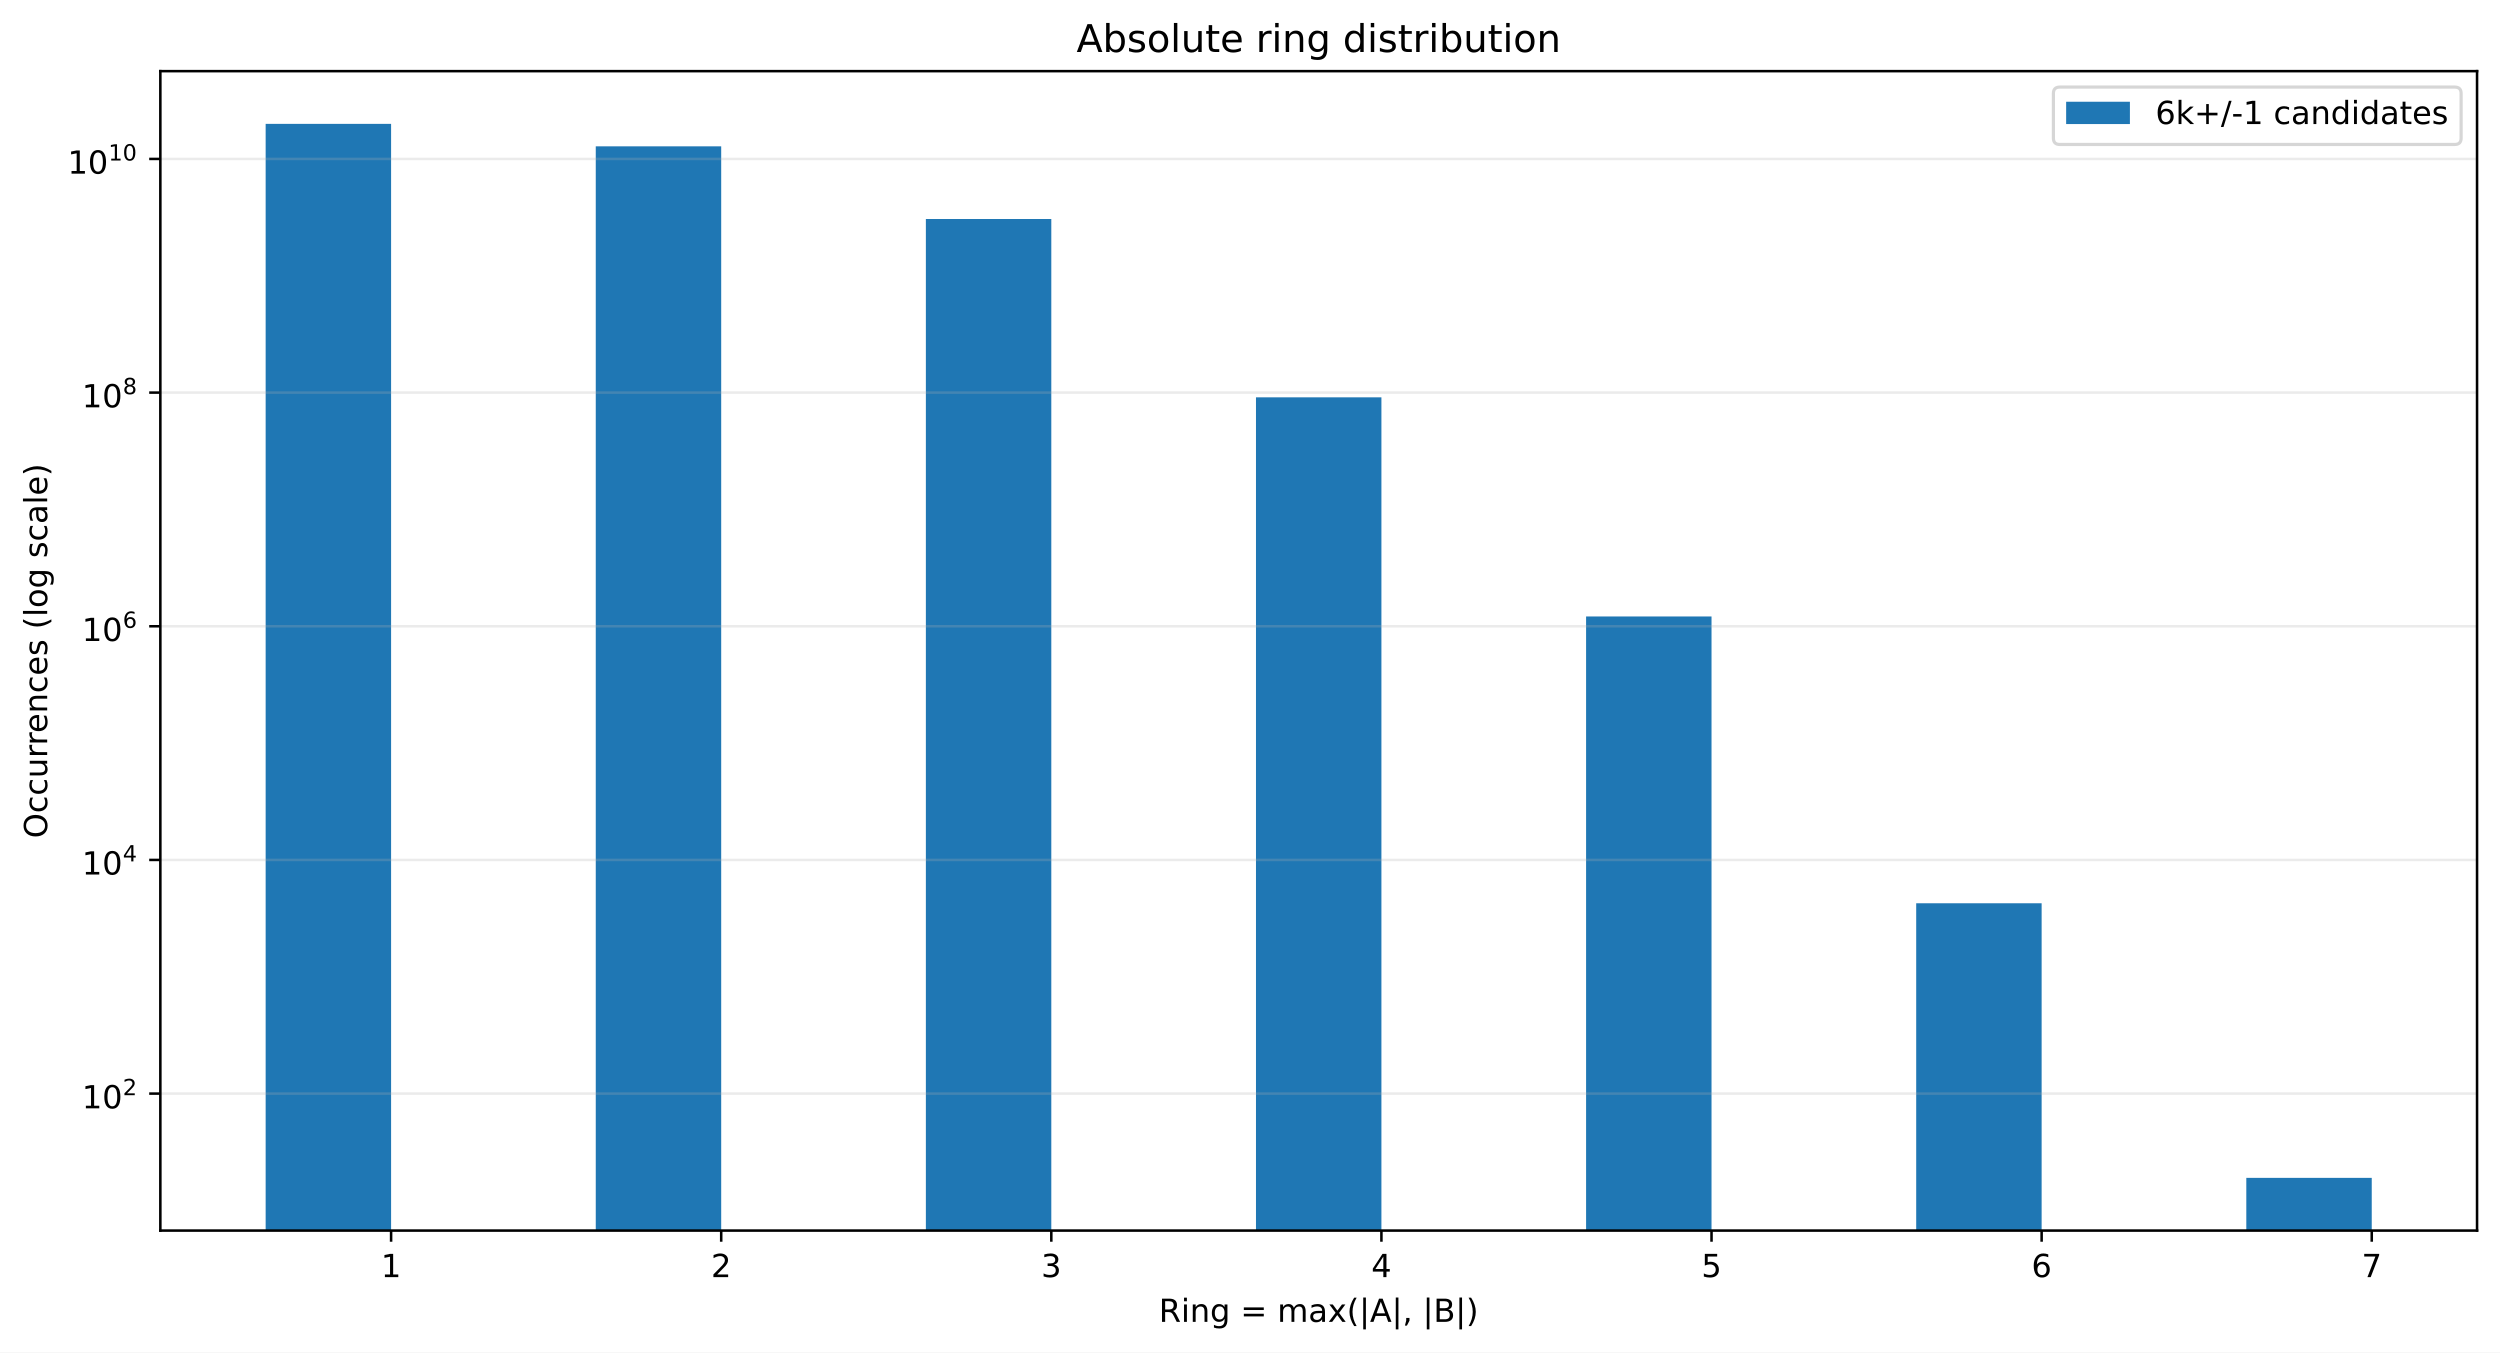
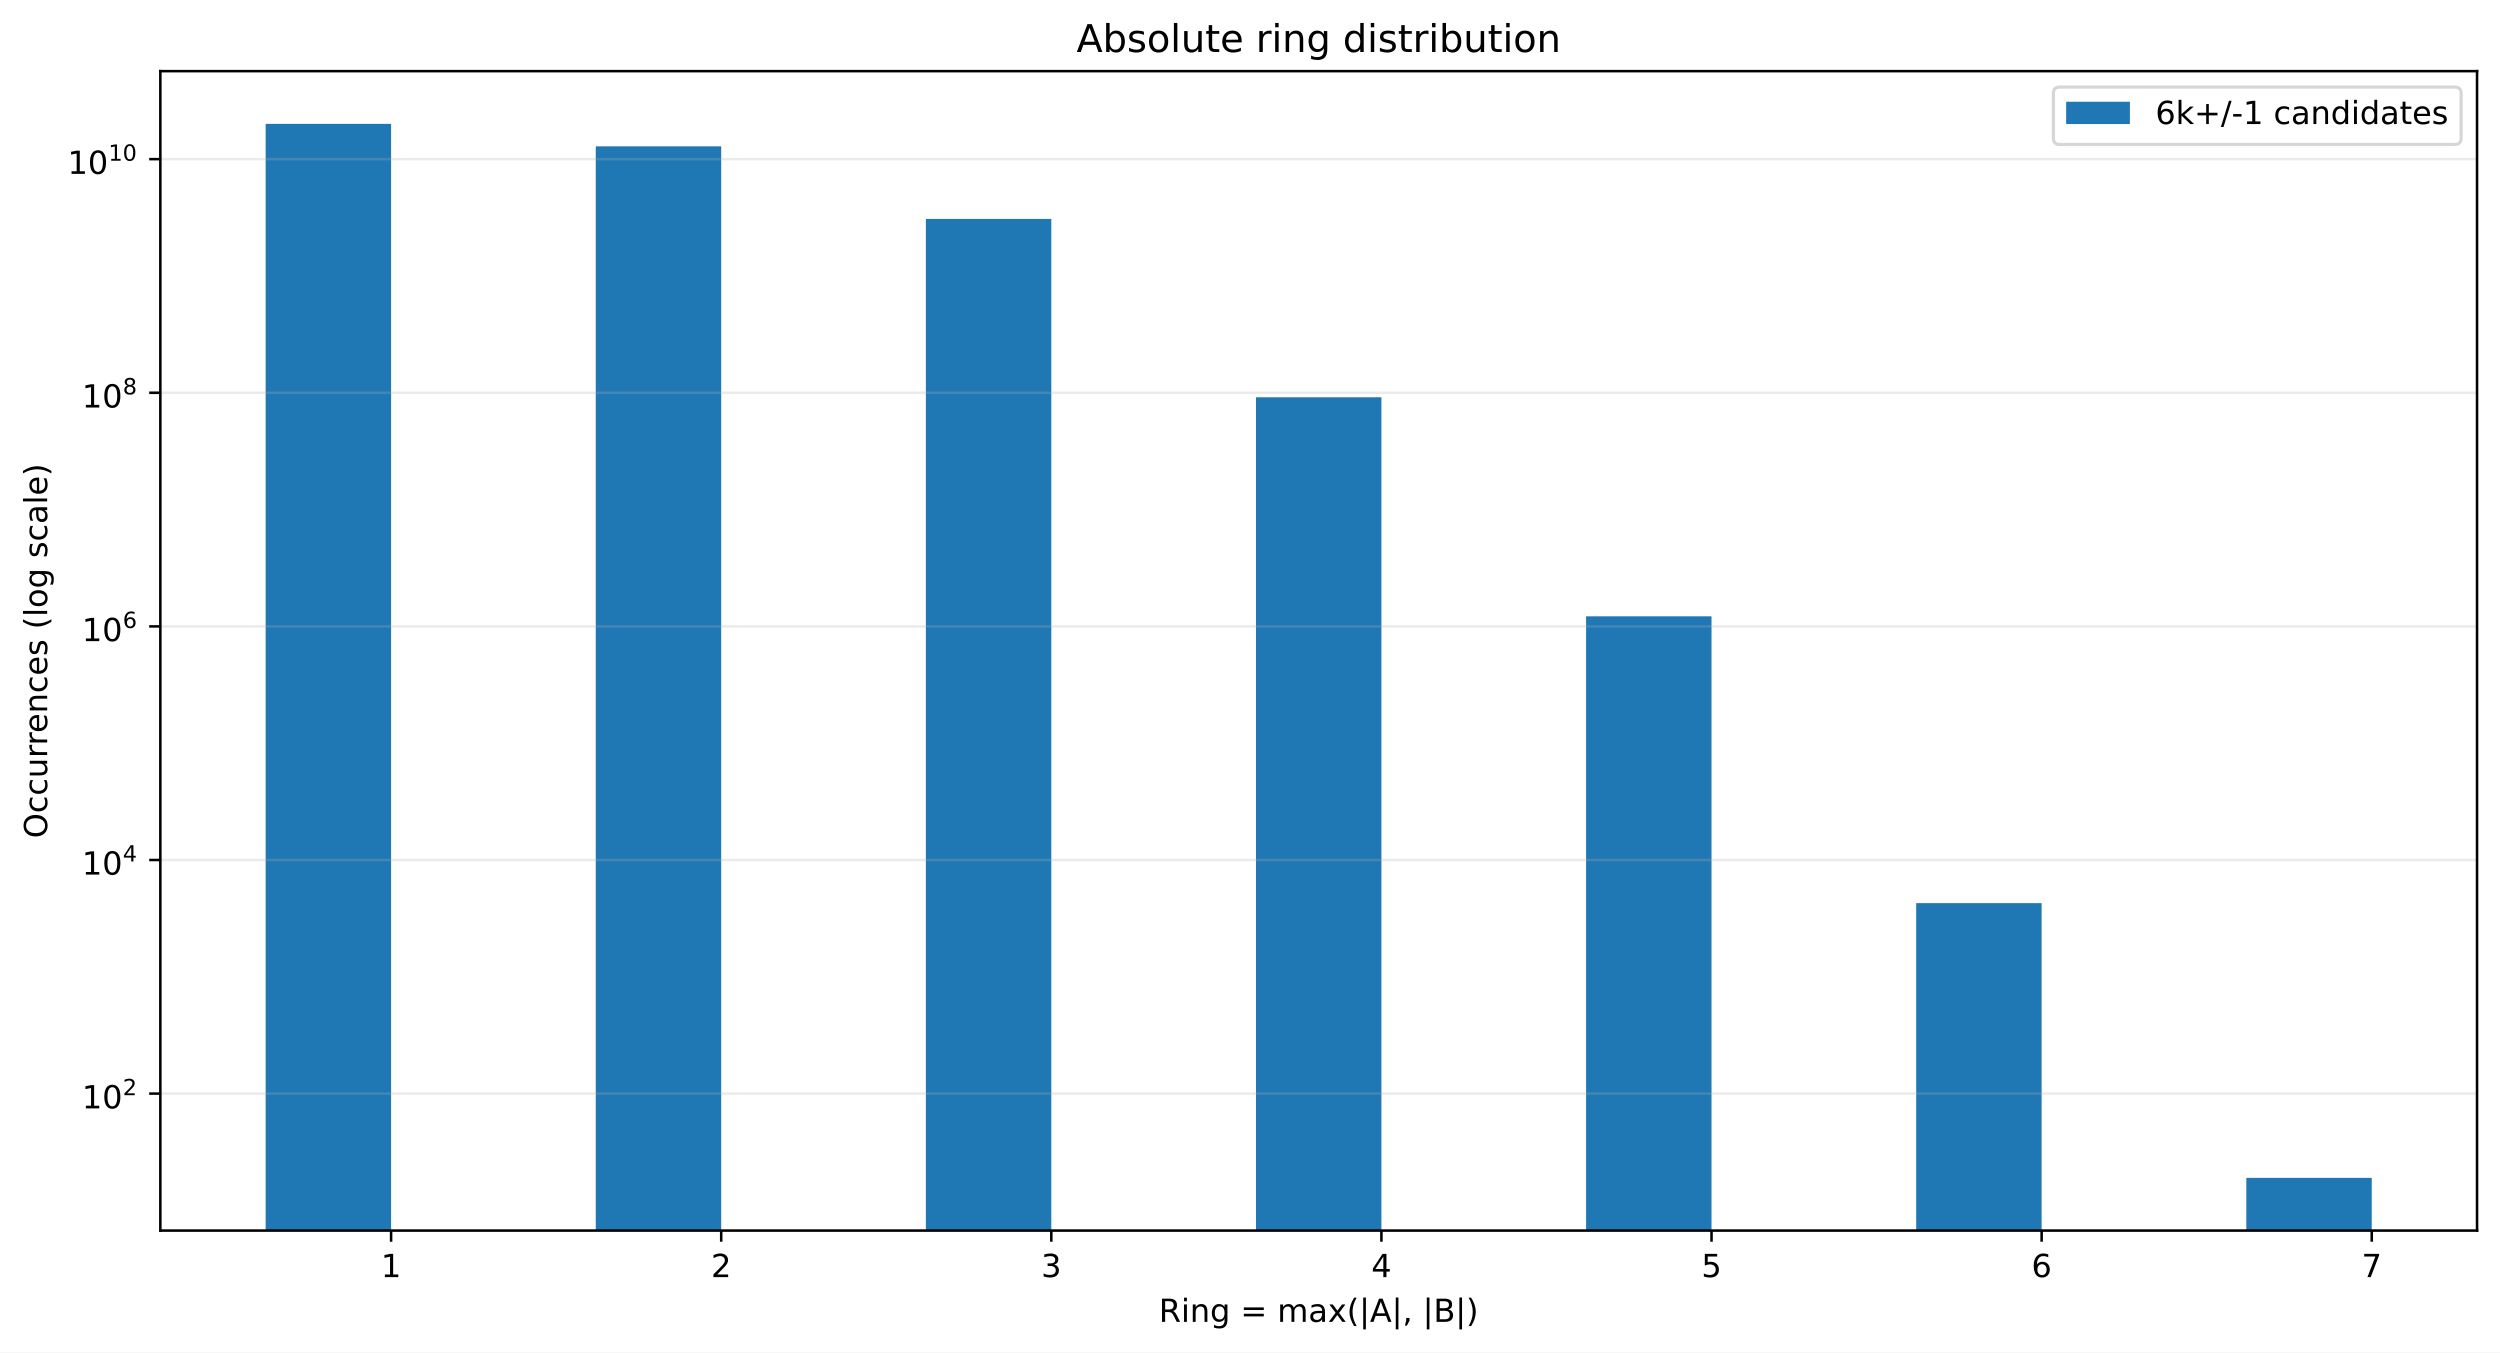
<svg xmlns="http://www.w3.org/2000/svg" xmlns:xlink="http://www.w3.org/1999/xlink" width="784.258pt" height="424.28pt" viewBox="0 0 784.258 424.28" version="1.1">
  <defs>
    <style type="text/css">*{stroke-linejoin: round; stroke-linecap: butt}</style>
  </defs>
  <g id="figure_1">
    <g id="patch_1">
      <path d="M 0 424.28  L 784.258 424.28  L 784.258 0  L 0 0  z " style="fill: #ffffff" />
    </g>
    <g id="axes_1">
      <g id="patch_2">
        <path d="M 50.301 386.036  L 777.058 386.036  L 777.058 22.318  L 50.301 22.318  z " style="fill: #ffffff" />
      </g>
      <g id="patch_3">
-         <path d="M 83.335 37067.718  L 122.687 37067.718  L 122.687 38.851  L 83.335 38.851  z " clip-path="url(#p59f3f687ef)" style="fill: #1f77b4" />
+         <path d="M 83.335 37059.949  L 122.687 37059.949  L 122.687 38.851  L 83.335 38.851  z " clip-path="url(#p0c0b3e1dc3)" style="fill: #1f77b4" />
      </g>
      <g id="patch_4">
-         <path d="M 186.891 37067.718  L 226.243 37067.718  L 226.243 45.905  L 186.891 45.905  z " clip-path="url(#p59f3f687ef)" style="fill: #1f77b4" />
+         <path d="M 186.891 37059.949  L 226.243 37059.949  L 226.243 45.904  L 186.891 45.904  z " clip-path="url(#p0c0b3e1dc3)" style="fill: #1f77b4" />
      </g>
      <g id="patch_5">
-         <path d="M 290.448 37067.718  L 329.799 37067.718  L 329.799 68.691  L 290.448 68.691  z " clip-path="url(#p59f3f687ef)" style="fill: #1f77b4" />
+         <path d="M 290.448 37059.949  L 329.799 37059.949  L 329.799 68.685  L 290.448 68.685  z " clip-path="url(#p0c0b3e1dc3)" style="fill: #1f77b4" />
      </g>
      <g id="patch_6">
-         <path d="M 394.004 37067.718  L 433.355 37067.718  L 433.355 124.641  L 394.004 124.641  z " clip-path="url(#p59f3f687ef)" style="fill: #1f77b4" />
+         <path d="M 394.004 37059.949  L 433.355 37059.949  L 433.355 124.623  L 394.004 124.623  z " clip-path="url(#p0c0b3e1dc3)" style="fill: #1f77b4" />
      </g>
      <g id="patch_7">
-         <path d="M 497.56 37067.718  L 536.912 37067.718  L 536.912 193.383  L 497.56 193.383  z " clip-path="url(#p59f3f687ef)" style="fill: #1f77b4" />
+         <path d="M 497.56 37059.949  L 536.912 37059.949  L 536.912 193.349  L 497.56 193.349  z " clip-path="url(#p0c0b3e1dc3)" style="fill: #1f77b4" />
      </g>
      <g id="patch_8">
-         <path d="M 601.116 37067.718  L 640.468 37067.718  L 640.468 283.367  L 601.116 283.367  z " clip-path="url(#p59f3f687ef)" style="fill: #1f77b4" />
+         <path d="M 601.116 37059.949  L 640.468 37059.949  L 640.468 283.322  L 601.116 283.322  z " clip-path="url(#p0c0b3e1dc3)" style="fill: #1f77b4" />
      </g>
      <g id="patch_9">
-         <path d="M 704.673 37067.718  L 744.024 37067.718  L 744.024 369.503  L 704.673 369.503  z " clip-path="url(#p59f3f687ef)" style="fill: #1f77b4" />
+         <path d="M 704.673 37059.949  L 744.024 37059.949  L 744.024 369.503  L 704.673 369.503  z " clip-path="url(#p0c0b3e1dc3)" style="fill: #1f77b4" />
      </g>
      <g id="matplotlib.axis_1">
        <g id="xtick_1">
          <g id="line2d_1">
            <defs>
-               <path id="m59d177d080" d="M 0 0  L 0 3.5  " style="stroke: #000000; stroke-width: 0.8" />
+               <path id="mf4e7538136" d="M 0 0  L 0 3.5  " style="stroke: #000000; stroke-width: 0.8" />
            </defs>
            <g>
-               <use xlink:href="#m59d177d080" x="122.687" y="386.036" style="stroke: #000000; stroke-width: 0.8" />
+               <use xlink:href="#mf4e7538136" x="122.687" y="386.036" style="stroke: #000000; stroke-width: 0.8" />
            </g>
          </g>
          <g id="text_1">
            <g transform="translate(119.5053 400.6334) scale(0.1 -0.1)">
              <defs>
                <path id="DejaVuSans-14" d="M 794 531  L 1825 531  L 1825 4091  L 703 3866  L 703 4441  L 1819 4666  L 2450 4666  L 2450 531  L 3481 531  L 3481 0  L 794 0  L 794 531  z " transform="scale(0.015625)" />
              </defs>
              <use xlink:href="#DejaVuSans-14" />
            </g>
          </g>
        </g>
        <g id="xtick_2">
          <g id="line2d_2">
            <g>
-               <use xlink:href="#m59d177d080" x="226.243" y="386.036" style="stroke: #000000; stroke-width: 0.8" />
+               <use xlink:href="#mf4e7538136" x="226.243" y="386.036" style="stroke: #000000; stroke-width: 0.8" />
            </g>
          </g>
          <g id="text_2">
            <g transform="translate(223.0616 400.6334) scale(0.1 -0.1)">
              <defs>
                <path id="DejaVuSans-15" d="M 1228 531  L 3431 531  L 3431 0  L 469 0  L 469 531  Q 828 903 1448 1529  Q 2069 2156 2228 2338  Q 2531 2678 2651 2914  Q 2772 3150 2772 3378  Q 2772 3750 2511 3984  Q 2250 4219 1831 4219  Q 1534 4219 1204 4116  Q 875 4013 500 3803  L 500 4441  Q 881 4594 1212 4672  Q 1544 4750 1819 4750  Q 2544 4750 2975 4387  Q 3406 4025 3406 3419  Q 3406 3131 3298 2873  Q 3191 2616 2906 2266  Q 2828 2175 2409 1742  Q 1991 1309 1228 531  z " transform="scale(0.015625)" />
              </defs>
              <use xlink:href="#DejaVuSans-15" />
            </g>
          </g>
        </g>
        <g id="xtick_3">
          <g id="line2d_3">
            <g>
-               <use xlink:href="#m59d177d080" x="329.799" y="386.036" style="stroke: #000000; stroke-width: 0.8" />
+               <use xlink:href="#mf4e7538136" x="329.799" y="386.036" style="stroke: #000000; stroke-width: 0.8" />
            </g>
          </g>
          <g id="text_3">
            <g transform="translate(326.6178 400.6334) scale(0.1 -0.1)">
              <defs>
                <path id="DejaVuSans-16" d="M 2597 2516  Q 3050 2419 3304 2112  Q 3559 1806 3559 1356  Q 3559 666 3084 287  Q 2609 -91 1734 -91  Q 1441 -91 1130 -33  Q 819 25 488 141  L 488 750  Q 750 597 1062 519  Q 1375 441 1716 441  Q 2309 441 2620 675  Q 2931 909 2931 1356  Q 2931 1769 2642 2001  Q 2353 2234 1838 2234  L 1294 2234  L 1294 2753  L 1863 2753  Q 2328 2753 2575 2939  Q 2822 3125 2822 3475  Q 2822 3834 2567 4026  Q 2313 4219 1838 4219  Q 1578 4219 1281 4162  Q 984 4106 628 3988  L 628 4550  Q 988 4650 1302 4700  Q 1616 4750 1894 4750  Q 2613 4750 3031 4423  Q 3450 4097 3450 3541  Q 3450 3153 3228 2886  Q 3006 2619 2597 2516  z " transform="scale(0.015625)" />
              </defs>
              <use xlink:href="#DejaVuSans-16" />
            </g>
          </g>
        </g>
        <g id="xtick_4">
          <g id="line2d_4">
            <g>
-               <use xlink:href="#m59d177d080" x="433.355" y="386.036" style="stroke: #000000; stroke-width: 0.8" />
+               <use xlink:href="#mf4e7538136" x="433.355" y="386.036" style="stroke: #000000; stroke-width: 0.8" />
            </g>
          </g>
          <g id="text_4">
            <g transform="translate(430.174 400.6334) scale(0.1 -0.1)">
              <defs>
                <path id="DejaVuSans-17" d="M 2419 4116  L 825 1625  L 2419 1625  L 2419 4116  z M 2253 4666  L 3047 4666  L 3047 1625  L 3713 1625  L 3713 1100  L 3047 1100  L 3047 0  L 2419 0  L 2419 1100  L 313 1100  L 313 1709  L 2253 4666  z " transform="scale(0.015625)" />
              </defs>
              <use xlink:href="#DejaVuSans-17" />
            </g>
          </g>
        </g>
        <g id="xtick_5">
          <g id="line2d_5">
            <g>
-               <use xlink:href="#m59d177d080" x="536.912" y="386.036" style="stroke: #000000; stroke-width: 0.8" />
+               <use xlink:href="#mf4e7538136" x="536.912" y="386.036" style="stroke: #000000; stroke-width: 0.8" />
            </g>
          </g>
          <g id="text_5">
            <g transform="translate(533.7303 400.6334) scale(0.1 -0.1)">
              <defs>
                <path id="DejaVuSans-18" d="M 691 4666  L 3169 4666  L 3169 4134  L 1269 4134  L 1269 2991  Q 1406 3038 1543 3061  Q 1681 3084 1819 3084  Q 2600 3084 3056 2656  Q 3513 2228 3513 1497  Q 3513 744 3044 326  Q 2575 -91 1722 -91  Q 1428 -91 1123 -41  Q 819 9 494 109  L 494 744  Q 775 591 1075 516  Q 1375 441 1709 441  Q 2250 441 2565 725  Q 2881 1009 2881 1497  Q 2881 1984 2565 2268  Q 2250 2553 1709 2553  Q 1456 2553 1204 2497  Q 953 2441 691 2322  L 691 4666  z " transform="scale(0.015625)" />
              </defs>
              <use xlink:href="#DejaVuSans-18" />
            </g>
          </g>
        </g>
        <g id="xtick_6">
          <g id="line2d_6">
            <g>
-               <use xlink:href="#m59d177d080" x="640.468" y="386.036" style="stroke: #000000; stroke-width: 0.8" />
+               <use xlink:href="#mf4e7538136" x="640.468" y="386.036" style="stroke: #000000; stroke-width: 0.8" />
            </g>
          </g>
          <g id="text_6">
            <g transform="translate(637.2865 400.6334) scale(0.1 -0.1)">
              <defs>
                <path id="DejaVuSans-19" d="M 2113 2584  Q 1688 2584 1439 2293  Q 1191 2003 1191 1497  Q 1191 994 1439 701  Q 1688 409 2113 409  Q 2538 409 2786 701  Q 3034 994 3034 1497  Q 3034 2003 2786 2293  Q 2538 2584 2113 2584  z M 3366 4563  L 3366 3988  Q 3128 4100 2886 4159  Q 2644 4219 2406 4219  Q 1781 4219 1451 3797  Q 1122 3375 1075 2522  Q 1259 2794 1537 2939  Q 1816 3084 2150 3084  Q 2853 3084 3261 2657  Q 3669 2231 3669 1497  Q 3669 778 3244 343  Q 2819 -91 2113 -91  Q 1303 -91 875 529  Q 447 1150 447 2328  Q 447 3434 972 4092  Q 1497 4750 2381 4750  Q 2619 4750 2861 4703  Q 3103 4656 3366 4563  z " transform="scale(0.015625)" />
              </defs>
              <use xlink:href="#DejaVuSans-19" />
            </g>
          </g>
        </g>
        <g id="xtick_7">
          <g id="line2d_7">
            <g>
-               <use xlink:href="#m59d177d080" x="744.024" y="386.036" style="stroke: #000000; stroke-width: 0.8" />
+               <use xlink:href="#mf4e7538136" x="744.024" y="386.036" style="stroke: #000000; stroke-width: 0.8" />
            </g>
          </g>
          <g id="text_7">
            <g transform="translate(740.8427 400.6334) scale(0.1 -0.1)">
              <defs>
                <path id="DejaVuSans-1a" d="M 525 4666  L 3525 4666  L 3525 4397  L 1831 0  L 1172 0  L 2766 4134  L 525 4134  L 525 4666  z " transform="scale(0.015625)" />
              </defs>
              <use xlink:href="#DejaVuSans-1a" />
            </g>
          </g>
        </g>
        <g id="text_8">
          <g transform="translate(363.5437 414.678) scale(0.1 -0.1)">
            <defs>
              <path id="DejaVuSans-35" d="M 2841 2188  Q 3044 2119 3236 1894  Q 3428 1669 3622 1275  L 4263 0  L 3584 0  L 2988 1197  Q 2756 1666 2539 1819  Q 2322 1972 1947 1972  L 1259 1972  L 1259 0  L 628 0  L 628 4666  L 2053 4666  Q 2853 4666 3247 4331  Q 3641 3997 3641 3322  Q 3641 2881 3436 2590  Q 3231 2300 2841 2188  z M 1259 4147  L 1259 2491  L 2053 2491  Q 2509 2491 2742 2702  Q 2975 2913 2975 3322  Q 2975 3731 2742 3939  Q 2509 4147 2053 4147  L 1259 4147  z " transform="scale(0.015625)" />
              <path id="DejaVuSans-4c" d="M 603 3500  L 1178 3500  L 1178 0  L 603 0  L 603 3500  z M 603 4863  L 1178 4863  L 1178 4134  L 603 4134  L 603 4863  z " transform="scale(0.015625)" />
              <path id="DejaVuSans-51" d="M 3513 2113  L 3513 0  L 2938 0  L 2938 2094  Q 2938 2591 2744 2837  Q 2550 3084 2163 3084  Q 1697 3084 1428 2787  Q 1159 2491 1159 1978  L 1159 0  L 581 0  L 581 3500  L 1159 3500  L 1159 2956  Q 1366 3272 1645 3428  Q 1925 3584 2291 3584  Q 2894 3584 3203 3211  Q 3513 2838 3513 2113  z " transform="scale(0.015625)" />
              <path id="DejaVuSans-4a" d="M 2906 1791  Q 2906 2416 2648 2759  Q 2391 3103 1925 3103  Q 1463 3103 1205 2759  Q 947 2416 947 1791  Q 947 1169 1205 825  Q 1463 481 1925 481  Q 2391 481 2648 825  Q 2906 1169 2906 1791  z M 3481 434  Q 3481 -459 3084 -895  Q 2688 -1331 1869 -1331  Q 1566 -1331 1297 -1286  Q 1028 -1241 775 -1147  L 775 -588  Q 1028 -725 1275 -790  Q 1522 -856 1778 -856  Q 2344 -856 2625 -561  Q 2906 -266 2906 331  L 2906 616  Q 2728 306 2450 153  Q 2172 0 1784 0  Q 1141 0 747 490  Q 353 981 353 1791  Q 353 2603 747 3093  Q 1141 3584 1784 3584  Q 2172 3584 2450 3431  Q 2728 3278 2906 2969  L 2906 3500  L 3481 3500  L 3481 434  z " transform="scale(0.015625)" />
              <path id="DejaVuSans-3" transform="scale(0.015625)" />
              <path id="DejaVuSans-20" d="M 678 2906  L 4684 2906  L 4684 2381  L 678 2381  L 678 2906  z M 678 1631  L 4684 1631  L 4684 1100  L 678 1100  L 678 1631  z " transform="scale(0.015625)" />
              <path id="DejaVuSans-50" d="M 3328 2828  Q 3544 3216 3844 3400  Q 4144 3584 4550 3584  Q 5097 3584 5394 3201  Q 5691 2819 5691 2113  L 5691 0  L 5113 0  L 5113 2094  Q 5113 2597 4934 2840  Q 4756 3084 4391 3084  Q 3944 3084 3684 2787  Q 3425 2491 3425 1978  L 3425 0  L 2847 0  L 2847 2094  Q 2847 2600 2669 2842  Q 2491 3084 2119 3084  Q 1678 3084 1418 2786  Q 1159 2488 1159 1978  L 1159 0  L 581 0  L 581 3500  L 1159 3500  L 1159 2956  Q 1356 3278 1631 3431  Q 1906 3584 2284 3584  Q 2666 3584 2933 3390  Q 3200 3197 3328 2828  z " transform="scale(0.015625)" />
              <path id="DejaVuSans-44" d="M 2194 1759  Q 1497 1759 1228 1600  Q 959 1441 959 1056  Q 959 750 1161 570  Q 1363 391 1709 391  Q 2188 391 2477 730  Q 2766 1069 2766 1631  L 2766 1759  L 2194 1759  z M 3341 1997  L 3341 0  L 2766 0  L 2766 531  Q 2569 213 2275 61  Q 1981 -91 1556 -91  Q 1019 -91 701 211  Q 384 513 384 1019  Q 384 1609 779 1909  Q 1175 2209 1959 2209  L 2766 2209  L 2766 2266  Q 2766 2663 2505 2880  Q 2244 3097 1772 3097  Q 1472 3097 1187 3025  Q 903 2953 641 2809  L 641 3341  Q 956 3463 1253 3523  Q 1550 3584 1831 3584  Q 2591 3584 2966 3190  Q 3341 2797 3341 1997  z " transform="scale(0.015625)" />
              <path id="DejaVuSans-5b" d="M 3513 3500  L 2247 1797  L 3578 0  L 2900 0  L 1881 1375  L 863 0  L 184 0  L 1544 1831  L 300 3500  L 978 3500  L 1906 2253  L 2834 3500  L 3513 3500  z " transform="scale(0.015625)" />
              <path id="DejaVuSans-b" d="M 1984 4856  Q 1566 4138 1362 3434  Q 1159 2731 1159 2009  Q 1159 1288 1364 580  Q 1569 -128 1984 -844  L 1484 -844  Q 1016 -109 783 600  Q 550 1309 550 2009  Q 550 2706 781 3412  Q 1013 4119 1484 4856  L 1984 4856  z " transform="scale(0.015625)" />
              <path id="DejaVuSans-5f" d="M 1344 4891  L 1344 -1509  L 813 -1509  L 813 4891  L 1344 4891  z " transform="scale(0.015625)" />
              <path id="DejaVuSans-24" d="M 2188 4044  L 1331 1722  L 3047 1722  L 2188 4044  z M 1831 4666  L 2547 4666  L 4325 0  L 3669 0  L 3244 1197  L 1141 1197  L 716 0  L 50 0  L 1831 4666  z " transform="scale(0.015625)" />
              <path id="DejaVuSans-f" d="M 750 794  L 1409 794  L 1409 256  L 897 -744  L 494 -744  L 750 256  L 750 794  z " transform="scale(0.015625)" />
              <path id="DejaVuSans-25" d="M 1259 2228  L 1259 519  L 2272 519  Q 2781 519 3026 730  Q 3272 941 3272 1375  Q 3272 1813 3026 2020  Q 2781 2228 2272 2228  L 1259 2228  z M 1259 4147  L 1259 2741  L 2194 2741  Q 2656 2741 2882 2914  Q 3109 3088 3109 3444  Q 3109 3797 2882 3972  Q 2656 4147 2194 4147  L 1259 4147  z M 628 4666  L 2241 4666  Q 2963 4666 3353 4366  Q 3744 4066 3744 3513  Q 3744 3084 3544 2831  Q 3344 2578 2956 2516  Q 3422 2416 3680 2098  Q 3938 1781 3938 1306  Q 3938 681 3513 340  Q 3088 0 2303 0  L 628 0  L 628 4666  z " transform="scale(0.015625)" />
              <path id="DejaVuSans-c" d="M 513 4856  L 1013 4856  Q 1481 4119 1714 3412  Q 1947 2706 1947 2009  Q 1947 1309 1714 600  Q 1481 -109 1013 -844  L 513 -844  Q 928 -128 1133 580  Q 1338 1288 1338 2009  Q 1338 2731 1133 3434  Q 928 4138 513 4856  z " transform="scale(0.015625)" />
            </defs>
            <use xlink:href="#DejaVuSans-35" />
            <use xlink:href="#DejaVuSans-4c" transform="translate(69.48438 0)" />
            <use xlink:href="#DejaVuSans-51" transform="translate(97.26562 0)" />
            <use xlink:href="#DejaVuSans-4a" transform="translate(160.6406 0)" />
            <use xlink:href="#DejaVuSans-3" transform="translate(224.125 0)" />
            <use xlink:href="#DejaVuSans-20" transform="translate(255.9062 0)" />
            <use xlink:href="#DejaVuSans-3" transform="translate(339.7031 0)" />
            <use xlink:href="#DejaVuSans-50" transform="translate(371.4844 0)" />
            <use xlink:href="#DejaVuSans-44" transform="translate(468.8906 0)" />
            <use xlink:href="#DejaVuSans-5b" transform="translate(530.1719 0)" />
            <use xlink:href="#DejaVuSans-b" transform="translate(589.3594 0)" />
            <use xlink:href="#DejaVuSans-5f" transform="translate(628.375 0)" />
            <use xlink:href="#DejaVuSans-24" transform="translate(662.0625 0)" />
            <use xlink:href="#DejaVuSans-5f" transform="translate(730.4688 0)" />
            <use xlink:href="#DejaVuSans-f" transform="translate(764.1562 0)" />
            <use xlink:href="#DejaVuSans-3" transform="translate(795.9375 0)" />
            <use xlink:href="#DejaVuSans-5f" transform="translate(827.7188 0)" />
            <use xlink:href="#DejaVuSans-25" transform="translate(861.4062 0)" />
            <use xlink:href="#DejaVuSans-5f" transform="translate(930.0156 0)" />
            <use xlink:href="#DejaVuSans-c" transform="translate(963.7031 0)" />
          </g>
        </g>
      </g>
      <g id="matplotlib.axis_2">
        <g id="ytick_1">
          <g id="line2d_8">
-             <path d="M 50.301 343.069  L 777.058 343.069  " clip-path="url(#p59f3f687ef)" style="fill: none; stroke: #b0b0b0; stroke-opacity: 0.25; stroke-width: 0.8; stroke-linecap: square" />
+             <path d="M 50.301 343.074  L 777.058 343.074  " clip-path="url(#p0c0b3e1dc3)" style="fill: none; stroke: #b0b0b0; stroke-opacity: 0.25; stroke-width: 0.8; stroke-linecap: square" />
          </g>
          <g id="line2d_9">
            <defs>
-               <path id="me5ae357983" d="M 0 0  L -3.5 0  " style="stroke: #000000; stroke-width: 0.8" />
+               <path id="m03f5fa99ad" d="M 0 0  L -3.5 0  " style="stroke: #000000; stroke-width: 0.8" />
            </defs>
            <g>
-               <use xlink:href="#me5ae357983" x="50.301" y="343.069" style="stroke: #000000; stroke-width: 0.8" />
+               <use xlink:href="#m03f5fa99ad" x="50.301" y="343.074" style="stroke: #000000; stroke-width: 0.8" />
            </g>
          </g>
          <g id="text_9">
-             <g transform="translate(25.70078 347.7685) scale(0.1 -0.1)">
+             <g transform="translate(25.70078 347.7741) scale(0.1 -0.1)">
              <defs>
                <path id="DejaVuSans-13" d="M 2034 4250  Q 1547 4250 1301 3770  Q 1056 3291 1056 2328  Q 1056 1369 1301 889  Q 1547 409 2034 409  Q 2525 409 2770 889  Q 3016 1369 3016 2328  Q 3016 3291 2770 3770  Q 2525 4250 2034 4250  z M 2034 4750  Q 2819 4750 3233 4129  Q 3647 3509 3647 2328  Q 3647 1150 3233 529  Q 2819 -91 2034 -91  Q 1250 -91 836 529  Q 422 1150 422 2328  Q 422 3509 836 4129  Q 1250 4750 2034 4750  z " transform="scale(0.015625)" />
              </defs>
              <use xlink:href="#DejaVuSans-14" transform="translate(0 0.746875)" />
              <use xlink:href="#DejaVuSans-13" transform="translate(63.62305 0.746875)" />
              <use xlink:href="#DejaVuSans-15" transform="translate(128.2031 42.04688) scale(0.7)" />
            </g>
          </g>
        </g>
        <g id="ytick_2">
          <g id="line2d_10">
-             <path d="M 50.301 269.766  L 777.058 269.766  " clip-path="url(#p59f3f687ef)" style="fill: none; stroke: #b0b0b0; stroke-opacity: 0.25; stroke-width: 0.8; stroke-linecap: square" />
+             <path d="M 50.301 269.787  L 777.058 269.787  " clip-path="url(#p0c0b3e1dc3)" style="fill: none; stroke: #b0b0b0; stroke-opacity: 0.25; stroke-width: 0.8; stroke-linecap: square" />
          </g>
          <g id="line2d_11">
            <g>
-               <use xlink:href="#me5ae357983" x="50.301" y="269.766" style="stroke: #000000; stroke-width: 0.8" />
+               <use xlink:href="#m03f5fa99ad" x="50.301" y="269.787" style="stroke: #000000; stroke-width: 0.8" />
            </g>
          </g>
          <g id="text_10">
-             <g transform="translate(25.70078 274.4158) scale(0.1 -0.1)">
+             <g transform="translate(25.70078 274.4369) scale(0.1 -0.1)">
              <use xlink:href="#DejaVuSans-14" transform="translate(0 0.665625)" />
              <use xlink:href="#DejaVuSans-13" transform="translate(63.62305 0.665625)" />
              <use xlink:href="#DejaVuSans-17" transform="translate(128.2031 41.96563) scale(0.7)" />
            </g>
          </g>
        </g>
        <g id="ytick_3">
          <g id="line2d_12">
-             <path d="M 50.301 196.463  L 777.058 196.463  " clip-path="url(#p59f3f687ef)" style="fill: none; stroke: #b0b0b0; stroke-opacity: 0.25; stroke-width: 0.8; stroke-linecap: square" />
+             <path d="M 50.301 196.5  L 777.058 196.5  " clip-path="url(#p0c0b3e1dc3)" style="fill: none; stroke: #b0b0b0; stroke-opacity: 0.25; stroke-width: 0.8; stroke-linecap: square" />
          </g>
          <g id="line2d_13">
            <g>
-               <use xlink:href="#me5ae357983" x="50.301" y="196.463" style="stroke: #000000; stroke-width: 0.8" />
+               <use xlink:href="#m03f5fa99ad" x="50.301" y="196.5" style="stroke: #000000; stroke-width: 0.8" />
            </g>
          </g>
          <g id="text_11">
-             <g transform="translate(25.70078 201.1631) scale(0.1 -0.1)">
+             <g transform="translate(25.70078 201.1998) scale(0.1 -0.1)">
              <use xlink:href="#DejaVuSans-14" transform="translate(0 0.746875)" />
              <use xlink:href="#DejaVuSans-13" transform="translate(63.62305 0.746875)" />
              <use xlink:href="#DejaVuSans-19" transform="translate(128.2031 42.04688) scale(0.7)" />
            </g>
          </g>
        </g>
        <g id="ytick_4">
          <g id="line2d_14">
-             <path d="M 50.301 123.16  L 777.058 123.16  " clip-path="url(#p59f3f687ef)" style="fill: none; stroke: #b0b0b0; stroke-opacity: 0.25; stroke-width: 0.8; stroke-linecap: square" />
+             <path d="M 50.301 123.213  L 777.058 123.213  " clip-path="url(#p0c0b3e1dc3)" style="fill: none; stroke: #b0b0b0; stroke-opacity: 0.25; stroke-width: 0.8; stroke-linecap: square" />
          </g>
          <g id="line2d_15">
            <g>
-               <use xlink:href="#me5ae357983" x="50.301" y="123.16" style="stroke: #000000; stroke-width: 0.8" />
+               <use xlink:href="#m03f5fa99ad" x="50.301" y="123.213" style="stroke: #000000; stroke-width: 0.8" />
            </g>
          </g>
          <g id="text_12">
-             <g transform="translate(25.70078 127.8604) scale(0.1 -0.1)">
+             <g transform="translate(25.70078 127.9126) scale(0.1 -0.1)">
              <defs>
                <path id="DejaVuSans-1b" d="M 2034 2216  Q 1584 2216 1326 1975  Q 1069 1734 1069 1313  Q 1069 891 1326 650  Q 1584 409 2034 409  Q 2484 409 2743 651  Q 3003 894 3003 1313  Q 3003 1734 2745 1975  Q 2488 2216 2034 2216  z M 1403 2484  Q 997 2584 770 2862  Q 544 3141 544 3541  Q 544 4100 942 4425  Q 1341 4750 2034 4750  Q 2731 4750 3128 4425  Q 3525 4100 3525 3541  Q 3525 3141 3298 2862  Q 3072 2584 2669 2484  Q 3125 2378 3379 2068  Q 3634 1759 3634 1313  Q 3634 634 3220 271  Q 2806 -91 2034 -91  Q 1263 -91 848 271  Q 434 634 434 1313  Q 434 1759 690 2068  Q 947 2378 1403 2484  z M 1172 3481  Q 1172 3119 1398 2916  Q 1625 2713 2034 2713  Q 2441 2713 2670 2916  Q 2900 3119 2900 3481  Q 2900 3844 2670 4047  Q 2441 4250 2034 4250  Q 1625 4250 1398 4047  Q 1172 3844 1172 3481  z " transform="scale(0.015625)" />
              </defs>
              <use xlink:href="#DejaVuSans-14" transform="translate(0 0.746875)" />
              <use xlink:href="#DejaVuSans-13" transform="translate(63.62305 0.746875)" />
              <use xlink:href="#DejaVuSans-1b" transform="translate(128.2031 42.04688) scale(0.7)" />
            </g>
          </g>
        </g>
        <g id="ytick_5">
          <g id="line2d_16">
-             <path d="M 50.301 49.858  L 777.058 49.858  " clip-path="url(#p59f3f687ef)" style="fill: none; stroke: #b0b0b0; stroke-opacity: 0.25; stroke-width: 0.8; stroke-linecap: square" />
+             <path d="M 50.301 49.925  L 777.058 49.925  " clip-path="url(#p0c0b3e1dc3)" style="fill: none; stroke: #b0b0b0; stroke-opacity: 0.25; stroke-width: 0.8; stroke-linecap: square" />
          </g>
          <g id="line2d_17">
            <g>
-               <use xlink:href="#me5ae357983" x="50.301" y="49.858" style="stroke: #000000; stroke-width: 0.8" />
+               <use xlink:href="#m03f5fa99ad" x="50.301" y="49.925" style="stroke: #000000; stroke-width: 0.8" />
            </g>
          </g>
          <g id="text_13">
-             <g transform="translate(21.20078 54.55773) scale(0.1 -0.1)">
+             <g transform="translate(21.20078 54.6254) scale(0.1 -0.1)">
              <use xlink:href="#DejaVuSans-14" transform="translate(0 0.746875)" />
              <use xlink:href="#DejaVuSans-13" transform="translate(63.62305 0.746875)" />
              <use xlink:href="#DejaVuSans-14" transform="translate(128.2031 42.04688) scale(0.7)" />
              <use xlink:href="#DejaVuSans-13" transform="translate(172.7393 42.04688) scale(0.7)" />
            </g>
          </g>
        </g>
        <g id="text_14">
          <g transform="translate(14.79844 262.9551) rotate(-90) scale(0.1 -0.1)">
            <defs>
              <path id="DejaVuSans-32" d="M 2522 4238  Q 1834 4238 1429 3725  Q 1025 3213 1025 2328  Q 1025 1447 1429 934  Q 1834 422 2522 422  Q 3209 422 3611 934  Q 4013 1447 4013 2328  Q 4013 3213 3611 3725  Q 3209 4238 2522 4238  z M 2522 4750  Q 3503 4750 4090 4092  Q 4678 3434 4678 2328  Q 4678 1225 4090 567  Q 3503 -91 2522 -91  Q 1538 -91 948 565  Q 359 1222 359 2328  Q 359 3434 948 4092  Q 1538 4750 2522 4750  z " transform="scale(0.015625)" />
              <path id="DejaVuSans-46" d="M 3122 3366  L 3122 2828  Q 2878 2963 2633 3030  Q 2388 3097 2138 3097  Q 1578 3097 1268 2742  Q 959 2388 959 1747  Q 959 1106 1268 751  Q 1578 397 2138 397  Q 2388 397 2633 464  Q 2878 531 3122 666  L 3122 134  Q 2881 22 2623 -34  Q 2366 -91 2075 -91  Q 1284 -91 818 406  Q 353 903 353 1747  Q 353 2603 823 3093  Q 1294 3584 2113 3584  Q 2378 3584 2631 3529  Q 2884 3475 3122 3366  z " transform="scale(0.015625)" />
              <path id="DejaVuSans-58" d="M 544 1381  L 544 3500  L 1119 3500  L 1119 1403  Q 1119 906 1312 657  Q 1506 409 1894 409  Q 2359 409 2629 706  Q 2900 1003 2900 1516  L 2900 3500  L 3475 3500  L 3475 0  L 2900 0  L 2900 538  Q 2691 219 2414 64  Q 2138 -91 1772 -91  Q 1169 -91 856 284  Q 544 659 544 1381  z M 1991 3584  L 1991 3584  z " transform="scale(0.015625)" />
              <path id="DejaVuSans-55" d="M 2631 2963  Q 2534 3019 2420 3045  Q 2306 3072 2169 3072  Q 1681 3072 1420 2755  Q 1159 2438 1159 1844  L 1159 0  L 581 0  L 581 3500  L 1159 3500  L 1159 2956  Q 1341 3275 1631 3429  Q 1922 3584 2338 3584  Q 2397 3584 2469 3576  Q 2541 3569 2628 3553  L 2631 2963  z " transform="scale(0.015625)" />
              <path id="DejaVuSans-48" d="M 3597 1894  L 3597 1613  L 953 1613  Q 991 1019 1311 708  Q 1631 397 2203 397  Q 2534 397 2845 478  Q 3156 559 3463 722  L 3463 178  Q 3153 47 2828 -22  Q 2503 -91 2169 -91  Q 1331 -91 842 396  Q 353 884 353 1716  Q 353 2575 817 3079  Q 1281 3584 2069 3584  Q 2775 3584 3186 3129  Q 3597 2675 3597 1894  z M 3022 2063  Q 3016 2534 2758 2815  Q 2500 3097 2075 3097  Q 1594 3097 1305 2825  Q 1016 2553 972 2059  L 3022 2063  z " transform="scale(0.015625)" />
              <path id="DejaVuSans-56" d="M 2834 3397  L 2834 2853  Q 2591 2978 2328 3040  Q 2066 3103 1784 3103  Q 1356 3103 1142 2972  Q 928 2841 928 2578  Q 928 2378 1081 2264  Q 1234 2150 1697 2047  L 1894 2003  Q 2506 1872 2764 1633  Q 3022 1394 3022 966  Q 3022 478 2636 193  Q 2250 -91 1575 -91  Q 1294 -91 989 -36  Q 684 19 347 128  L 347 722  Q 666 556 975 473  Q 1284 391 1588 391  Q 1994 391 2212 530  Q 2431 669 2431 922  Q 2431 1156 2273 1281  Q 2116 1406 1581 1522  L 1381 1569  Q 847 1681 609 1914  Q 372 2147 372 2553  Q 372 3047 722 3315  Q 1072 3584 1716 3584  Q 2034 3584 2315 3537  Q 2597 3491 2834 3397  z " transform="scale(0.015625)" />
              <path id="DejaVuSans-4f" d="M 603 4863  L 1178 4863  L 1178 0  L 603 0  L 603 4863  z " transform="scale(0.015625)" />
              <path id="DejaVuSans-52" d="M 1959 3097  Q 1497 3097 1228 2736  Q 959 2375 959 1747  Q 959 1119 1226 758  Q 1494 397 1959 397  Q 2419 397 2687 759  Q 2956 1122 2956 1747  Q 2956 2369 2687 2733  Q 2419 3097 1959 3097  z M 1959 3584  Q 2709 3584 3137 3096  Q 3566 2609 3566 1747  Q 3566 888 3137 398  Q 2709 -91 1959 -91  Q 1206 -91 779 398  Q 353 888 353 1747  Q 353 2609 779 3096  Q 1206 3584 1959 3584  z " transform="scale(0.015625)" />
            </defs>
            <use xlink:href="#DejaVuSans-32" />
            <use xlink:href="#DejaVuSans-46" transform="translate(78.71875 0)" />
            <use xlink:href="#DejaVuSans-46" transform="translate(133.7031 0)" />
            <use xlink:href="#DejaVuSans-58" transform="translate(188.6875 0)" />
            <use xlink:href="#DejaVuSans-55" transform="translate(252.0625 0)" />
            <use xlink:href="#DejaVuSans-55" transform="translate(291.4219 0)" />
            <use xlink:href="#DejaVuSans-48" transform="translate(330.3281 0)" />
            <use xlink:href="#DejaVuSans-51" transform="translate(391.8594 0)" />
            <use xlink:href="#DejaVuSans-46" transform="translate(455.2344 0)" />
            <use xlink:href="#DejaVuSans-48" transform="translate(510.2188 0)" />
            <use xlink:href="#DejaVuSans-56" transform="translate(571.75 0)" />
            <use xlink:href="#DejaVuSans-3" transform="translate(623.8438 0)" />
            <use xlink:href="#DejaVuSans-b" transform="translate(655.625 0)" />
            <use xlink:href="#DejaVuSans-4f" transform="translate(694.6406 0)" />
            <use xlink:href="#DejaVuSans-52" transform="translate(722.4219 0)" />
            <use xlink:href="#DejaVuSans-4a" transform="translate(783.6094 0)" />
            <use xlink:href="#DejaVuSans-3" transform="translate(847.0938 0)" />
            <use xlink:href="#DejaVuSans-56" transform="translate(878.875 0)" />
            <use xlink:href="#DejaVuSans-46" transform="translate(930.9688 0)" />
            <use xlink:href="#DejaVuSans-44" transform="translate(985.9531 0)" />
            <use xlink:href="#DejaVuSans-4f" transform="translate(1047.234 0)" />
            <use xlink:href="#DejaVuSans-48" transform="translate(1075.016 0)" />
            <use xlink:href="#DejaVuSans-c" transform="translate(1136.547 0)" />
          </g>
        </g>
      </g>
      <g id="patch_10">
        <path d="M 50.301 386.036  L 50.301 22.318  " style="fill: none; stroke: #000000; stroke-width: 0.8; stroke-linejoin: miter; stroke-linecap: square" />
      </g>
      <g id="patch_11">
        <path d="M 777.058 386.036  L 777.058 22.318  " style="fill: none; stroke: #000000; stroke-width: 0.8; stroke-linejoin: miter; stroke-linecap: square" />
      </g>
      <g id="patch_12">
        <path d="M 50.301 386.036  L 777.058 386.036  " style="fill: none; stroke: #000000; stroke-width: 0.8; stroke-linejoin: miter; stroke-linecap: square" />
      </g>
      <g id="patch_13">
        <path d="M 50.301 22.318  L 777.058 22.318  " style="fill: none; stroke: #000000; stroke-width: 0.8; stroke-linejoin: miter; stroke-linecap: square" />
      </g>
      <g id="text_15">
        <g transform="translate(337.7055 16.31812) scale(0.12 -0.12)">
          <defs>
            <path id="DejaVuSans-45" d="M 3116 1747  Q 3116 2381 2855 2742  Q 2594 3103 2138 3103  Q 1681 3103 1420 2742  Q 1159 2381 1159 1747  Q 1159 1113 1420 752  Q 1681 391 2138 391  Q 2594 391 2855 752  Q 3116 1113 3116 1747  z M 1159 2969  Q 1341 3281 1617 3432  Q 1894 3584 2278 3584  Q 2916 3584 3314 3078  Q 3713 2572 3713 1747  Q 3713 922 3314 415  Q 2916 -91 2278 -91  Q 1894 -91 1617 61  Q 1341 213 1159 525  L 1159 0  L 581 0  L 581 4863  L 1159 4863  L 1159 2969  z " transform="scale(0.015625)" />
            <path id="DejaVuSans-57" d="M 1172 4494  L 1172 3500  L 2356 3500  L 2356 3053  L 1172 3053  L 1172 1153  Q 1172 725 1289 603  Q 1406 481 1766 481  L 2356 481  L 2356 0  L 1766 0  Q 1100 0 847 248  Q 594 497 594 1153  L 594 3053  L 172 3053  L 172 3500  L 594 3500  L 594 4494  L 1172 4494  z " transform="scale(0.015625)" />
            <path id="DejaVuSans-47" d="M 2906 2969  L 2906 4863  L 3481 4863  L 3481 0  L 2906 0  L 2906 525  Q 2725 213 2448 61  Q 2172 -91 1784 -91  Q 1150 -91 751 415  Q 353 922 353 1747  Q 353 2572 751 3078  Q 1150 3584 1784 3584  Q 2172 3584 2448 3432  Q 2725 3281 2906 2969  z M 947 1747  Q 947 1113 1208 752  Q 1469 391 1925 391  Q 2381 391 2643 752  Q 2906 1113 2906 1747  Q 2906 2381 2643 2742  Q 2381 3103 1925 3103  Q 1469 3103 1208 2742  Q 947 2381 947 1747  z " transform="scale(0.015625)" />
          </defs>
          <use xlink:href="#DejaVuSans-24" />
          <use xlink:href="#DejaVuSans-45" transform="translate(68.40625 0)" />
          <use xlink:href="#DejaVuSans-56" transform="translate(131.8906 0)" />
          <use xlink:href="#DejaVuSans-52" transform="translate(183.9844 0)" />
          <use xlink:href="#DejaVuSans-4f" transform="translate(245.1719 0)" />
          <use xlink:href="#DejaVuSans-58" transform="translate(272.9531 0)" />
          <use xlink:href="#DejaVuSans-57" transform="translate(336.3281 0)" />
          <use xlink:href="#DejaVuSans-48" transform="translate(375.5312 0)" />
          <use xlink:href="#DejaVuSans-3" transform="translate(437.0625 0)" />
          <use xlink:href="#DejaVuSans-55" transform="translate(468.8438 0)" />
          <use xlink:href="#DejaVuSans-4c" transform="translate(509.9531 0)" />
          <use xlink:href="#DejaVuSans-51" transform="translate(537.7344 0)" />
          <use xlink:href="#DejaVuSans-4a" transform="translate(601.1094 0)" />
          <use xlink:href="#DejaVuSans-3" transform="translate(664.5938 0)" />
          <use xlink:href="#DejaVuSans-47" transform="translate(696.375 0)" />
          <use xlink:href="#DejaVuSans-4c" transform="translate(759.8594 0)" />
          <use xlink:href="#DejaVuSans-56" transform="translate(787.6406 0)" />
          <use xlink:href="#DejaVuSans-57" transform="translate(839.7344 0)" />
          <use xlink:href="#DejaVuSans-55" transform="translate(878.9375 0)" />
          <use xlink:href="#DejaVuSans-4c" transform="translate(920.0469 0)" />
          <use xlink:href="#DejaVuSans-45" transform="translate(947.8281 0)" />
          <use xlink:href="#DejaVuSans-58" transform="translate(1011.312 0)" />
          <use xlink:href="#DejaVuSans-57" transform="translate(1074.688 0)" />
          <use xlink:href="#DejaVuSans-4c" transform="translate(1113.891 0)" />
          <use xlink:href="#DejaVuSans-52" transform="translate(1141.672 0)" />
          <use xlink:href="#DejaVuSans-51" transform="translate(1202.859 0)" />
        </g>
      </g>
      <g id="legend_1">
        <g id="patch_14">
          <path d="M 646.158 45.319  L 770.058 45.319  Q 772.058 45.319 772.058 43.319  L 772.058 29.318  Q 772.058 27.318 770.058 27.318  L 646.158 27.318  Q 644.158 27.318 644.158 29.318  L 644.158 43.319  Q 644.158 45.319 646.158 45.319  z " style="fill: #ffffff; opacity: 0.8; stroke: #cccccc; stroke-linejoin: miter" />
        </g>
        <g id="patch_15">
          <path d="M 648.158 38.917  L 668.158 38.917  L 668.158 31.917  L 648.158 31.917  z " style="fill: #1f77b4" />
        </g>
        <g id="text_16">
          <g transform="translate(676.1584 38.91656) scale(0.1 -0.1)">
            <defs>
              <path id="DejaVuSans-4e" d="M 581 4863  L 1159 4863  L 1159 1991  L 2875 3500  L 3609 3500  L 1753 1863  L 3688 0  L 2938 0  L 1159 1709  L 1159 0  L 581 0  L 581 4863  z " transform="scale(0.015625)" />
              <path id="DejaVuSans-e" d="M 2944 4013  L 2944 2272  L 4684 2272  L 4684 1741  L 2944 1741  L 2944 0  L 2419 0  L 2419 1741  L 678 1741  L 678 2272  L 2419 2272  L 2419 4013  L 2944 4013  z " transform="scale(0.015625)" />
              <path id="DejaVuSans-12" d="M 1625 4666  L 2156 4666  L 531 -594  L 0 -594  L 1625 4666  z " transform="scale(0.015625)" />
              <path id="DejaVuSans-10" d="M 313 2009  L 1997 2009  L 1997 1497  L 313 1497  L 313 2009  z " transform="scale(0.015625)" />
            </defs>
            <use xlink:href="#DejaVuSans-19" />
            <use xlink:href="#DejaVuSans-4e" transform="translate(63.625 0)" />
            <use xlink:href="#DejaVuSans-e" transform="translate(121.5312 0)" />
            <use xlink:href="#DejaVuSans-12" transform="translate(205.3281 0)" />
            <use xlink:href="#DejaVuSans-10" transform="translate(239.0156 0)" />
            <use xlink:href="#DejaVuSans-14" transform="translate(275.0938 0)" />
            <use xlink:href="#DejaVuSans-3" transform="translate(338.7188 0)" />
            <use xlink:href="#DejaVuSans-46" transform="translate(370.5 0)" />
            <use xlink:href="#DejaVuSans-44" transform="translate(425.4844 0)" />
            <use xlink:href="#DejaVuSans-51" transform="translate(486.7656 0)" />
            <use xlink:href="#DejaVuSans-47" transform="translate(550.1406 0)" />
            <use xlink:href="#DejaVuSans-4c" transform="translate(613.625 0)" />
            <use xlink:href="#DejaVuSans-47" transform="translate(641.4062 0)" />
            <use xlink:href="#DejaVuSans-44" transform="translate(704.8906 0)" />
            <use xlink:href="#DejaVuSans-57" transform="translate(766.1719 0)" />
            <use xlink:href="#DejaVuSans-48" transform="translate(805.375 0)" />
            <use xlink:href="#DejaVuSans-56" transform="translate(866.9062 0)" />
          </g>
        </g>
      </g>
    </g>
  </g>
  <defs>
-     <clipPath id="p59f3f687ef">
+     <clipPath id="p0c0b3e1dc3">
      <rect x="50.301" y="22.318" width="726.758" height="363.718" />
    </clipPath>
  </defs>
</svg>
